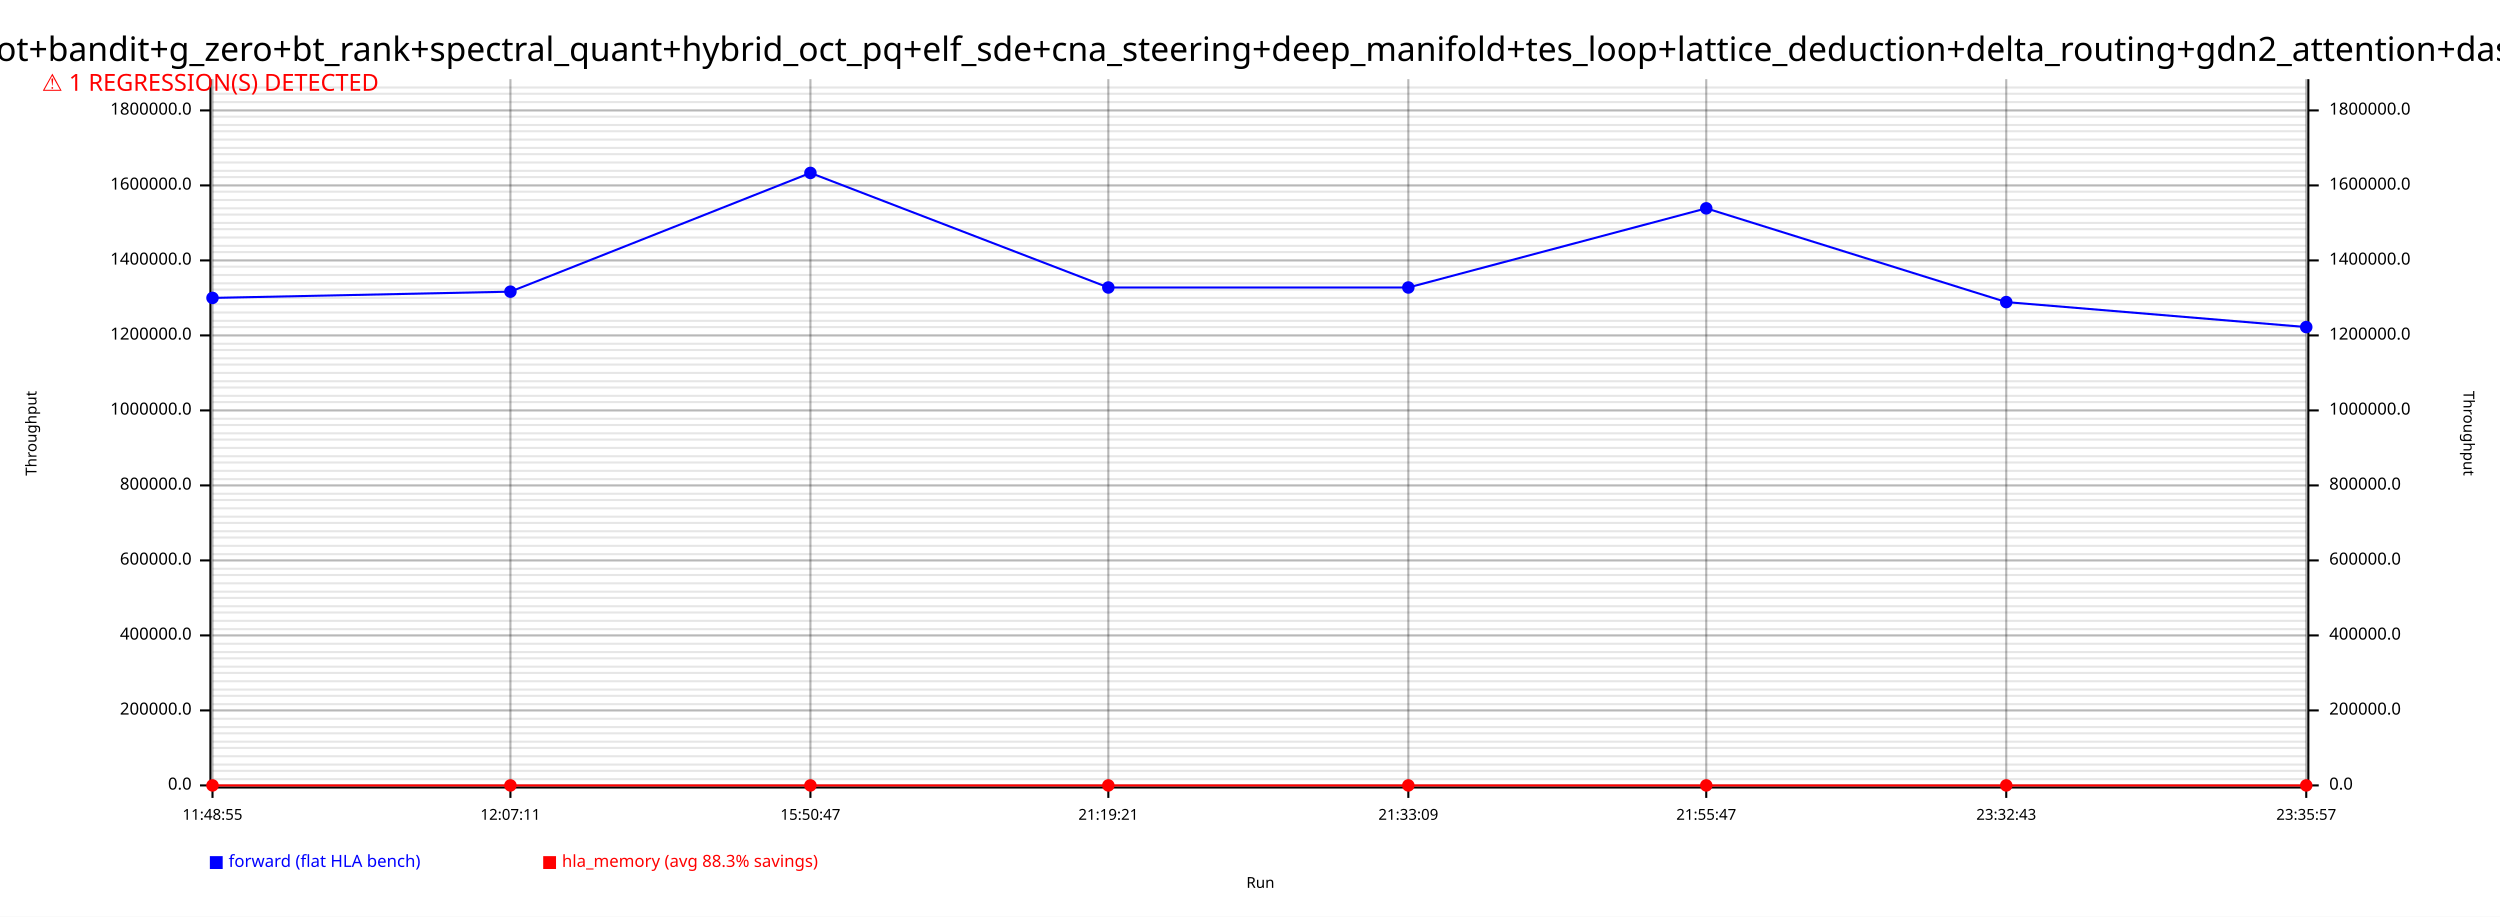
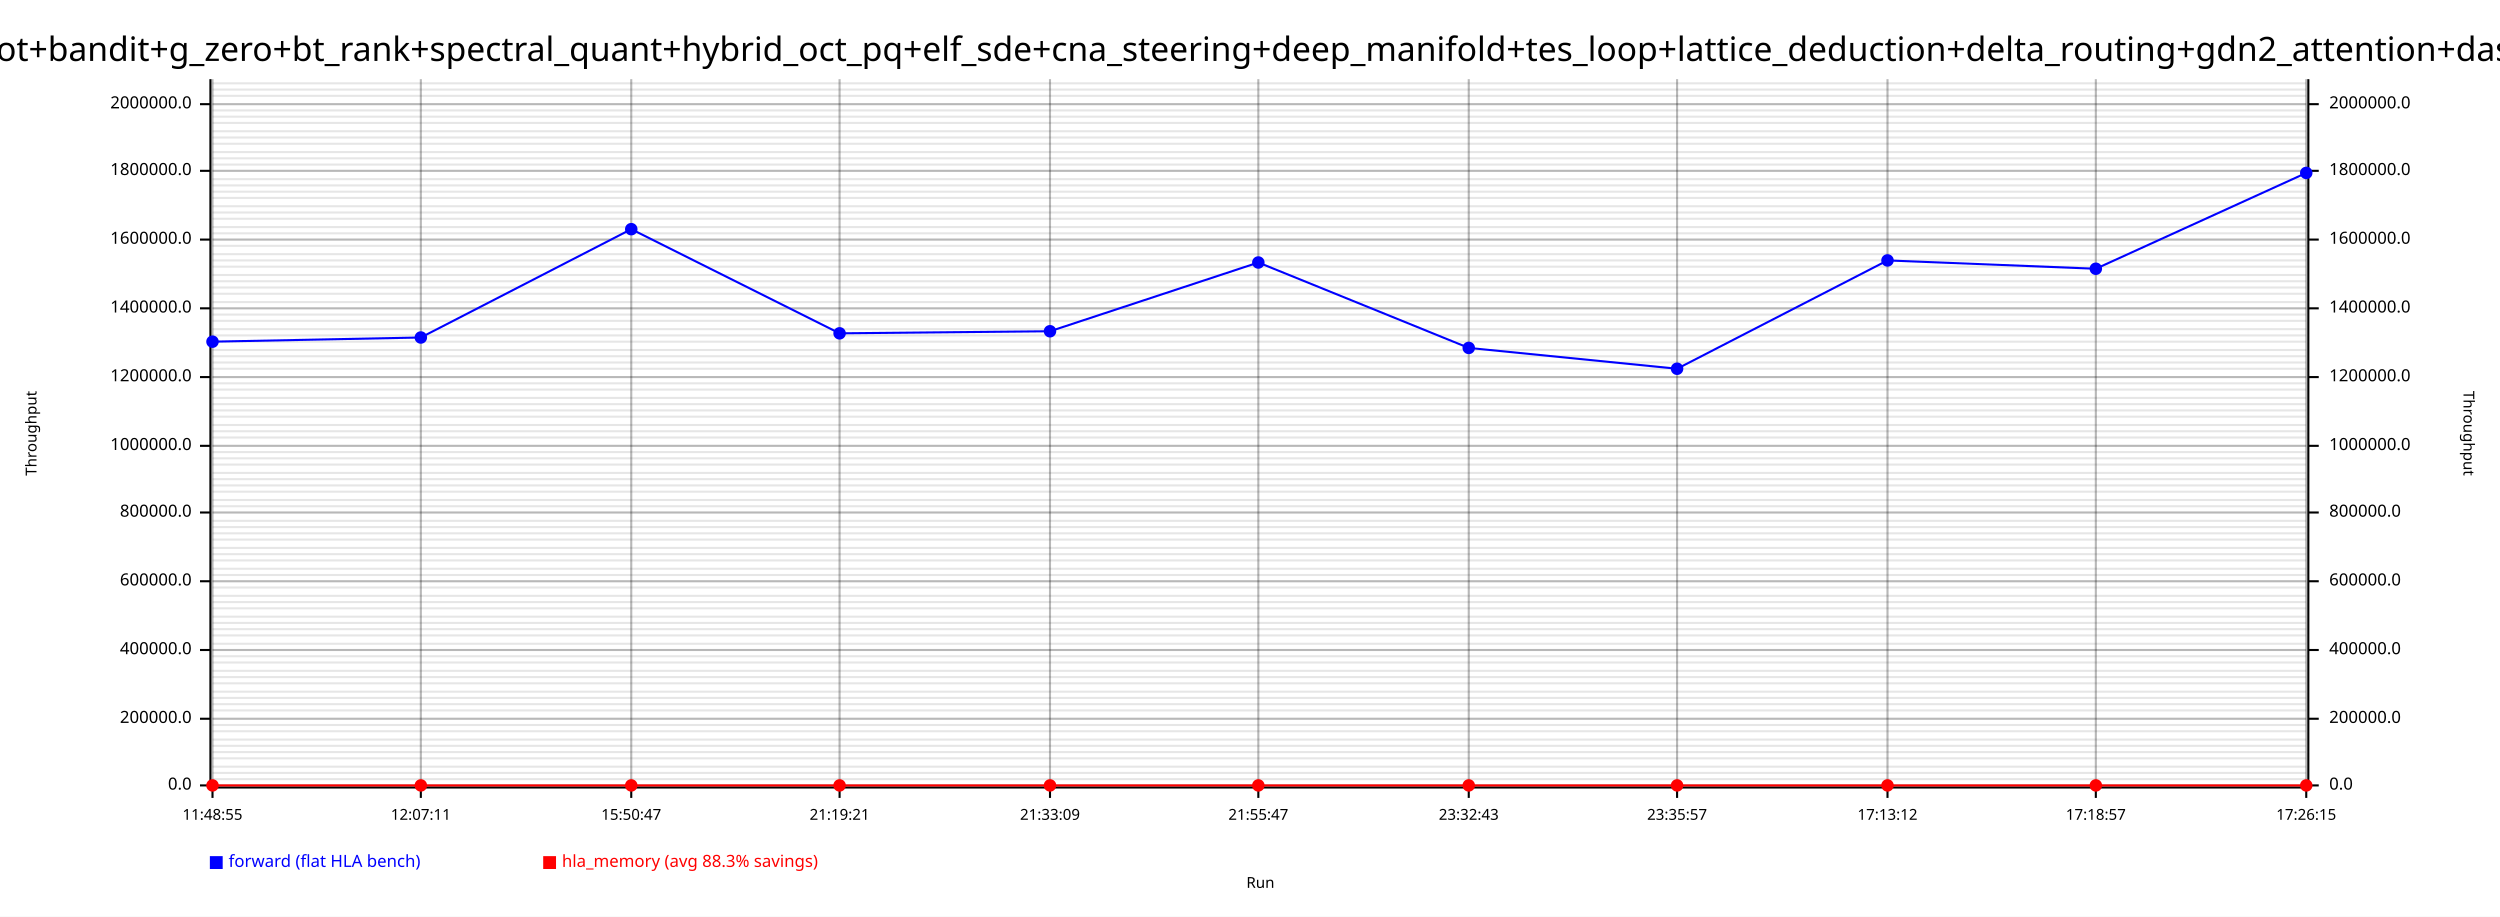
<svg xmlns="http://www.w3.org/2000/svg" width="1200" height="440" viewBox="0 0 1200 440">
  <rect x="0" y="0" width="1200" height="440" opacity="1" fill="#FFFFFF" stroke="none" />
  <text x="600" y="17" dy="0.76em" text-anchor="middle" font-family="sans-serif" font-size="16.129" opacity="1" fill="#000000">
Attn — Time Series [sparse_mlp+domain_latent+ppot+bandit+g_zero+bt_rank+spectral_quant+hybrid_oct_pq+elf_sde+cna_steering+deep_manifold+tes_loop+lattice_deduction+delta_routing+gdn2_attention+dash_attn+dreamer+lt2_looped+plasma_path+tf_loop]
</text>
  <line opacity="0.1" stroke="#000000" stroke-width="1" x1="102" y1="377" x2="102" y2="38" />
-   <line opacity="0.1" stroke="#000000" stroke-width="1" x1="245" y1="377" x2="245" y2="38" />
-   <line opacity="0.1" stroke="#000000" stroke-width="1" x1="389" y1="377" x2="389" y2="38" />
-   <line opacity="0.1" stroke="#000000" stroke-width="1" x1="532" y1="377" x2="532" y2="38" />
-   <line opacity="0.1" stroke="#000000" stroke-width="1" x1="676" y1="377" x2="676" y2="38" />
-   <line opacity="0.1" stroke="#000000" stroke-width="1" x1="819" y1="377" x2="819" y2="38" />
-   <line opacity="0.1" stroke="#000000" stroke-width="1" x1="963" y1="377" x2="963" y2="38" />
+   <line opacity="0.1" stroke="#000000" stroke-width="1" x1="202" y1="377" x2="202" y2="38" />
+   <line opacity="0.1" stroke="#000000" stroke-width="1" x1="303" y1="377" x2="303" y2="38" />
+   <line opacity="0.1" stroke="#000000" stroke-width="1" x1="403" y1="377" x2="403" y2="38" />
+   <line opacity="0.1" stroke="#000000" stroke-width="1" x1="504" y1="377" x2="504" y2="38" />
+   <line opacity="0.1" stroke="#000000" stroke-width="1" x1="604" y1="377" x2="604" y2="38" />
+   <line opacity="0.1" stroke="#000000" stroke-width="1" x1="705" y1="377" x2="705" y2="38" />
+   <line opacity="0.1" stroke="#000000" stroke-width="1" x1="805" y1="377" x2="805" y2="38" />
+   <line opacity="0.1" stroke="#000000" stroke-width="1" x1="906" y1="377" x2="906" y2="38" />
+   <line opacity="0.1" stroke="#000000" stroke-width="1" x1="1006" y1="377" x2="1006" y2="38" />
  <line opacity="0.1" stroke="#000000" stroke-width="1" x1="1107" y1="377" x2="1107" y2="38" />
  <line opacity="0.1" stroke="#000000" stroke-width="1" x1="102" y1="377" x2="1107" y2="377" />
  <line opacity="0.1" stroke="#000000" stroke-width="1" x1="102" y1="374" x2="1107" y2="374" />
-   <line opacity="0.1" stroke="#000000" stroke-width="1" x1="102" y1="370" x2="1107" y2="370" />
-   <line opacity="0.1" stroke="#000000" stroke-width="1" x1="102" y1="367" x2="1107" y2="367" />
-   <line opacity="0.1" stroke="#000000" stroke-width="1" x1="102" y1="363" x2="1107" y2="363" />
-   <line opacity="0.1" stroke="#000000" stroke-width="1" x1="102" y1="359" x2="1107" y2="359" />
-   <line opacity="0.1" stroke="#000000" stroke-width="1" x1="102" y1="356" x2="1107" y2="356" />
-   <line opacity="0.1" stroke="#000000" stroke-width="1" x1="102" y1="352" x2="1107" y2="352" />
-   <line opacity="0.1" stroke="#000000" stroke-width="1" x1="102" y1="349" x2="1107" y2="349" />
+   <line opacity="0.1" stroke="#000000" stroke-width="1" x1="102" y1="371" x2="1107" y2="371" />
+   <line opacity="0.1" stroke="#000000" stroke-width="1" x1="102" y1="368" x2="1107" y2="368" />
+   <line opacity="0.1" stroke="#000000" stroke-width="1" x1="102" y1="364" x2="1107" y2="364" />
+   <line opacity="0.1" stroke="#000000" stroke-width="1" x1="102" y1="361" x2="1107" y2="361" />
+   <line opacity="0.1" stroke="#000000" stroke-width="1" x1="102" y1="358" x2="1107" y2="358" />
+   <line opacity="0.1" stroke="#000000" stroke-width="1" x1="102" y1="355" x2="1107" y2="355" />
+   <line opacity="0.1" stroke="#000000" stroke-width="1" x1="102" y1="351" x2="1107" y2="351" />
+   <line opacity="0.1" stroke="#000000" stroke-width="1" x1="102" y1="348" x2="1107" y2="348" />
  <line opacity="0.1" stroke="#000000" stroke-width="1" x1="102" y1="345" x2="1107" y2="345" />
  <line opacity="0.1" stroke="#000000" stroke-width="1" x1="102" y1="341" x2="1107" y2="341" />
  <line opacity="0.1" stroke="#000000" stroke-width="1" x1="102" y1="338" x2="1107" y2="338" />
-   <line opacity="0.1" stroke="#000000" stroke-width="1" x1="102" y1="334" x2="1107" y2="334" />
-   <line opacity="0.1" stroke="#000000" stroke-width="1" x1="102" y1="331" x2="1107" y2="331" />
-   <line opacity="0.1" stroke="#000000" stroke-width="1" x1="102" y1="327" x2="1107" y2="327" />
-   <line opacity="0.1" stroke="#000000" stroke-width="1" x1="102" y1="323" x2="1107" y2="323" />
-   <line opacity="0.1" stroke="#000000" stroke-width="1" x1="102" y1="320" x2="1107" y2="320" />
-   <line opacity="0.1" stroke="#000000" stroke-width="1" x1="102" y1="316" x2="1107" y2="316" />
-   <line opacity="0.1" stroke="#000000" stroke-width="1" x1="102" y1="313" x2="1107" y2="313" />
+   <line opacity="0.1" stroke="#000000" stroke-width="1" x1="102" y1="335" x2="1107" y2="335" />
+   <line opacity="0.1" stroke="#000000" stroke-width="1" x1="102" y1="332" x2="1107" y2="332" />
+   <line opacity="0.1" stroke="#000000" stroke-width="1" x1="102" y1="328" x2="1107" y2="328" />
+   <line opacity="0.1" stroke="#000000" stroke-width="1" x1="102" y1="325" x2="1107" y2="325" />
+   <line opacity="0.1" stroke="#000000" stroke-width="1" x1="102" y1="322" x2="1107" y2="322" />
+   <line opacity="0.1" stroke="#000000" stroke-width="1" x1="102" y1="318" x2="1107" y2="318" />
+   <line opacity="0.1" stroke="#000000" stroke-width="1" x1="102" y1="315" x2="1107" y2="315" />
+   <line opacity="0.1" stroke="#000000" stroke-width="1" x1="102" y1="312" x2="1107" y2="312" />
  <line opacity="0.1" stroke="#000000" stroke-width="1" x1="102" y1="309" x2="1107" y2="309" />
  <line opacity="0.1" stroke="#000000" stroke-width="1" x1="102" y1="305" x2="1107" y2="305" />
  <line opacity="0.1" stroke="#000000" stroke-width="1" x1="102" y1="302" x2="1107" y2="302" />
-   <line opacity="0.1" stroke="#000000" stroke-width="1" x1="102" y1="298" x2="1107" y2="298" />
-   <line opacity="0.1" stroke="#000000" stroke-width="1" x1="102" y1="294" x2="1107" y2="294" />
-   <line opacity="0.1" stroke="#000000" stroke-width="1" x1="102" y1="291" x2="1107" y2="291" />
-   <line opacity="0.1" stroke="#000000" stroke-width="1" x1="102" y1="287" x2="1107" y2="287" />
-   <line opacity="0.1" stroke="#000000" stroke-width="1" x1="102" y1="284" x2="1107" y2="284" />
-   <line opacity="0.1" stroke="#000000" stroke-width="1" x1="102" y1="280" x2="1107" y2="280" />
+   <line opacity="0.1" stroke="#000000" stroke-width="1" x1="102" y1="299" x2="1107" y2="299" />
+   <line opacity="0.1" stroke="#000000" stroke-width="1" x1="102" y1="296" x2="1107" y2="296" />
+   <line opacity="0.1" stroke="#000000" stroke-width="1" x1="102" y1="292" x2="1107" y2="292" />
+   <line opacity="0.1" stroke="#000000" stroke-width="1" x1="102" y1="289" x2="1107" y2="289" />
+   <line opacity="0.1" stroke="#000000" stroke-width="1" x1="102" y1="286" x2="1107" y2="286" />
+   <line opacity="0.1" stroke="#000000" stroke-width="1" x1="102" y1="282" x2="1107" y2="282" />
+   <line opacity="0.1" stroke="#000000" stroke-width="1" x1="102" y1="279" x2="1107" y2="279" />
  <line opacity="0.1" stroke="#000000" stroke-width="1" x1="102" y1="276" x2="1107" y2="276" />
  <line opacity="0.1" stroke="#000000" stroke-width="1" x1="102" y1="273" x2="1107" y2="273" />
  <line opacity="0.1" stroke="#000000" stroke-width="1" x1="102" y1="269" x2="1107" y2="269" />
  <line opacity="0.1" stroke="#000000" stroke-width="1" x1="102" y1="266" x2="1107" y2="266" />
-   <line opacity="0.1" stroke="#000000" stroke-width="1" x1="102" y1="262" x2="1107" y2="262" />
-   <line opacity="0.1" stroke="#000000" stroke-width="1" x1="102" y1="258" x2="1107" y2="258" />
-   <line opacity="0.1" stroke="#000000" stroke-width="1" x1="102" y1="255" x2="1107" y2="255" />
-   <line opacity="0.1" stroke="#000000" stroke-width="1" x1="102" y1="251" x2="1107" y2="251" />
-   <line opacity="0.1" stroke="#000000" stroke-width="1" x1="102" y1="248" x2="1107" y2="248" />
-   <line opacity="0.1" stroke="#000000" stroke-width="1" x1="102" y1="244" x2="1107" y2="244" />
+   <line opacity="0.1" stroke="#000000" stroke-width="1" x1="102" y1="263" x2="1107" y2="263" />
+   <line opacity="0.1" stroke="#000000" stroke-width="1" x1="102" y1="259" x2="1107" y2="259" />
+   <line opacity="0.1" stroke="#000000" stroke-width="1" x1="102" y1="256" x2="1107" y2="256" />
+   <line opacity="0.1" stroke="#000000" stroke-width="1" x1="102" y1="253" x2="1107" y2="253" />
+   <line opacity="0.1" stroke="#000000" stroke-width="1" x1="102" y1="250" x2="1107" y2="250" />
+   <line opacity="0.1" stroke="#000000" stroke-width="1" x1="102" y1="246" x2="1107" y2="246" />
+   <line opacity="0.1" stroke="#000000" stroke-width="1" x1="102" y1="243" x2="1107" y2="243" />
  <line opacity="0.1" stroke="#000000" stroke-width="1" x1="102" y1="240" x2="1107" y2="240" />
-   <line opacity="0.1" stroke="#000000" stroke-width="1" x1="102" y1="237" x2="1107" y2="237" />
+   <line opacity="0.1" stroke="#000000" stroke-width="1" x1="102" y1="236" x2="1107" y2="236" />
  <line opacity="0.1" stroke="#000000" stroke-width="1" x1="102" y1="233" x2="1107" y2="233" />
  <line opacity="0.1" stroke="#000000" stroke-width="1" x1="102" y1="230" x2="1107" y2="230" />
-   <line opacity="0.1" stroke="#000000" stroke-width="1" x1="102" y1="226" x2="1107" y2="226" />
-   <line opacity="0.1" stroke="#000000" stroke-width="1" x1="102" y1="222" x2="1107" y2="222" />
-   <line opacity="0.1" stroke="#000000" stroke-width="1" x1="102" y1="219" x2="1107" y2="219" />
-   <line opacity="0.1" stroke="#000000" stroke-width="1" x1="102" y1="215" x2="1107" y2="215" />
-   <line opacity="0.1" stroke="#000000" stroke-width="1" x1="102" y1="211" x2="1107" y2="211" />
-   <line opacity="0.1" stroke="#000000" stroke-width="1" x1="102" y1="208" x2="1107" y2="208" />
+   <line opacity="0.1" stroke="#000000" stroke-width="1" x1="102" y1="227" x2="1107" y2="227" />
+   <line opacity="0.1" stroke="#000000" stroke-width="1" x1="102" y1="223" x2="1107" y2="223" />
+   <line opacity="0.1" stroke="#000000" stroke-width="1" x1="102" y1="220" x2="1107" y2="220" />
+   <line opacity="0.1" stroke="#000000" stroke-width="1" x1="102" y1="217" x2="1107" y2="217" />
+   <line opacity="0.1" stroke="#000000" stroke-width="1" x1="102" y1="214" x2="1107" y2="214" />
+   <line opacity="0.1" stroke="#000000" stroke-width="1" x1="102" y1="210" x2="1107" y2="210" />
+   <line opacity="0.1" stroke="#000000" stroke-width="1" x1="102" y1="207" x2="1107" y2="207" />
  <line opacity="0.1" stroke="#000000" stroke-width="1" x1="102" y1="204" x2="1107" y2="204" />
-   <line opacity="0.1" stroke="#000000" stroke-width="1" x1="102" y1="201" x2="1107" y2="201" />
+   <line opacity="0.1" stroke="#000000" stroke-width="1" x1="102" y1="200" x2="1107" y2="200" />
  <line opacity="0.1" stroke="#000000" stroke-width="1" x1="102" y1="197" x2="1107" y2="197" />
-   <line opacity="0.1" stroke="#000000" stroke-width="1" x1="102" y1="193" x2="1107" y2="193" />
-   <line opacity="0.1" stroke="#000000" stroke-width="1" x1="102" y1="190" x2="1107" y2="190" />
-   <line opacity="0.1" stroke="#000000" stroke-width="1" x1="102" y1="186" x2="1107" y2="186" />
-   <line opacity="0.1" stroke="#000000" stroke-width="1" x1="102" y1="183" x2="1107" y2="183" />
-   <line opacity="0.1" stroke="#000000" stroke-width="1" x1="102" y1="179" x2="1107" y2="179" />
-   <line opacity="0.1" stroke="#000000" stroke-width="1" x1="102" y1="175" x2="1107" y2="175" />
-   <line opacity="0.1" stroke="#000000" stroke-width="1" x1="102" y1="172" x2="1107" y2="172" />
+   <line opacity="0.1" stroke="#000000" stroke-width="1" x1="102" y1="194" x2="1107" y2="194" />
+   <line opacity="0.1" stroke="#000000" stroke-width="1" x1="102" y1="191" x2="1107" y2="191" />
+   <line opacity="0.1" stroke="#000000" stroke-width="1" x1="102" y1="187" x2="1107" y2="187" />
+   <line opacity="0.1" stroke="#000000" stroke-width="1" x1="102" y1="184" x2="1107" y2="184" />
+   <line opacity="0.1" stroke="#000000" stroke-width="1" x1="102" y1="181" x2="1107" y2="181" />
+   <line opacity="0.1" stroke="#000000" stroke-width="1" x1="102" y1="177" x2="1107" y2="177" />
+   <line opacity="0.1" stroke="#000000" stroke-width="1" x1="102" y1="174" x2="1107" y2="174" />
+   <line opacity="0.1" stroke="#000000" stroke-width="1" x1="102" y1="171" x2="1107" y2="171" />
  <line opacity="0.1" stroke="#000000" stroke-width="1" x1="102" y1="168" x2="1107" y2="168" />
-   <line opacity="0.1" stroke="#000000" stroke-width="1" x1="102" y1="165" x2="1107" y2="165" />
+   <line opacity="0.1" stroke="#000000" stroke-width="1" x1="102" y1="164" x2="1107" y2="164" />
  <line opacity="0.1" stroke="#000000" stroke-width="1" x1="102" y1="161" x2="1107" y2="161" />
-   <line opacity="0.1" stroke="#000000" stroke-width="1" x1="102" y1="157" x2="1107" y2="157" />
+   <line opacity="0.1" stroke="#000000" stroke-width="1" x1="102" y1="158" x2="1107" y2="158" />
  <line opacity="0.1" stroke="#000000" stroke-width="1" x1="102" y1="154" x2="1107" y2="154" />
-   <line opacity="0.1" stroke="#000000" stroke-width="1" x1="102" y1="150" x2="1107" y2="150" />
-   <line opacity="0.1" stroke="#000000" stroke-width="1" x1="102" y1="146" x2="1107" y2="146" />
-   <line opacity="0.1" stroke="#000000" stroke-width="1" x1="102" y1="143" x2="1107" y2="143" />
-   <line opacity="0.1" stroke="#000000" stroke-width="1" x1="102" y1="139" x2="1107" y2="139" />
-   <line opacity="0.1" stroke="#000000" stroke-width="1" x1="102" y1="136" x2="1107" y2="136" />
+   <line opacity="0.1" stroke="#000000" stroke-width="1" x1="102" y1="151" x2="1107" y2="151" />
+   <line opacity="0.1" stroke="#000000" stroke-width="1" x1="102" y1="148" x2="1107" y2="148" />
+   <line opacity="0.1" stroke="#000000" stroke-width="1" x1="102" y1="145" x2="1107" y2="145" />
+   <line opacity="0.1" stroke="#000000" stroke-width="1" x1="102" y1="141" x2="1107" y2="141" />
+   <line opacity="0.1" stroke="#000000" stroke-width="1" x1="102" y1="138" x2="1107" y2="138" />
+   <line opacity="0.1" stroke="#000000" stroke-width="1" x1="102" y1="135" x2="1107" y2="135" />
  <line opacity="0.1" stroke="#000000" stroke-width="1" x1="102" y1="132" x2="1107" y2="132" />
  <line opacity="0.1" stroke="#000000" stroke-width="1" x1="102" y1="128" x2="1107" y2="128" />
  <line opacity="0.1" stroke="#000000" stroke-width="1" x1="102" y1="125" x2="1107" y2="125" />
-   <line opacity="0.1" stroke="#000000" stroke-width="1" x1="102" y1="121" x2="1107" y2="121" />
+   <line opacity="0.1" stroke="#000000" stroke-width="1" x1="102" y1="122" x2="1107" y2="122" />
  <line opacity="0.1" stroke="#000000" stroke-width="1" x1="102" y1="118" x2="1107" y2="118" />
-   <line opacity="0.1" stroke="#000000" stroke-width="1" x1="102" y1="114" x2="1107" y2="114" />
-   <line opacity="0.1" stroke="#000000" stroke-width="1" x1="102" y1="110" x2="1107" y2="110" />
-   <line opacity="0.1" stroke="#000000" stroke-width="1" x1="102" y1="107" x2="1107" y2="107" />
-   <line opacity="0.1" stroke="#000000" stroke-width="1" x1="102" y1="103" x2="1107" y2="103" />
-   <line opacity="0.1" stroke="#000000" stroke-width="1" x1="102" y1="100" x2="1107" y2="100" />
-   <line opacity="0.1" stroke="#000000" stroke-width="1" x1="102" y1="96" x2="1107" y2="96" />
+   <line opacity="0.1" stroke="#000000" stroke-width="1" x1="102" y1="115" x2="1107" y2="115" />
+   <line opacity="0.1" stroke="#000000" stroke-width="1" x1="102" y1="112" x2="1107" y2="112" />
+   <line opacity="0.1" stroke="#000000" stroke-width="1" x1="102" y1="109" x2="1107" y2="109" />
+   <line opacity="0.1" stroke="#000000" stroke-width="1" x1="102" y1="105" x2="1107" y2="105" />
+   <line opacity="0.1" stroke="#000000" stroke-width="1" x1="102" y1="102" x2="1107" y2="102" />
+   <line opacity="0.1" stroke="#000000" stroke-width="1" x1="102" y1="99" x2="1107" y2="99" />
+   <line opacity="0.1" stroke="#000000" stroke-width="1" x1="102" y1="95" x2="1107" y2="95" />
  <line opacity="0.1" stroke="#000000" stroke-width="1" x1="102" y1="92" x2="1107" y2="92" />
  <line opacity="0.1" stroke="#000000" stroke-width="1" x1="102" y1="89" x2="1107" y2="89" />
-   <line opacity="0.1" stroke="#000000" stroke-width="1" x1="102" y1="85" x2="1107" y2="85" />
+   <line opacity="0.1" stroke="#000000" stroke-width="1" x1="102" y1="86" x2="1107" y2="86" />
  <line opacity="0.1" stroke="#000000" stroke-width="1" x1="102" y1="82" x2="1107" y2="82" />
-   <line opacity="0.1" stroke="#000000" stroke-width="1" x1="102" y1="78" x2="1107" y2="78" />
-   <line opacity="0.1" stroke="#000000" stroke-width="1" x1="102" y1="74" x2="1107" y2="74" />
-   <line opacity="0.1" stroke="#000000" stroke-width="1" x1="102" y1="71" x2="1107" y2="71" />
-   <line opacity="0.1" stroke="#000000" stroke-width="1" x1="102" y1="67" x2="1107" y2="67" />
+   <line opacity="0.1" stroke="#000000" stroke-width="1" x1="102" y1="79" x2="1107" y2="79" />
+   <line opacity="0.1" stroke="#000000" stroke-width="1" x1="102" y1="76" x2="1107" y2="76" />
+   <line opacity="0.1" stroke="#000000" stroke-width="1" x1="102" y1="73" x2="1107" y2="73" />
+   <line opacity="0.1" stroke="#000000" stroke-width="1" x1="102" y1="69" x2="1107" y2="69" />
+   <line opacity="0.1" stroke="#000000" stroke-width="1" x1="102" y1="66" x2="1107" y2="66" />
  <line opacity="0.1" stroke="#000000" stroke-width="1" x1="102" y1="63" x2="1107" y2="63" />
-   <line opacity="0.1" stroke="#000000" stroke-width="1" x1="102" y1="60" x2="1107" y2="60" />
+   <line opacity="0.1" stroke="#000000" stroke-width="1" x1="102" y1="59" x2="1107" y2="59" />
  <line opacity="0.1" stroke="#000000" stroke-width="1" x1="102" y1="56" x2="1107" y2="56" />
  <line opacity="0.1" stroke="#000000" stroke-width="1" x1="102" y1="53" x2="1107" y2="53" />
-   <line opacity="0.1" stroke="#000000" stroke-width="1" x1="102" y1="49" x2="1107" y2="49" />
-   <line opacity="0.1" stroke="#000000" stroke-width="1" x1="102" y1="45" x2="1107" y2="45" />
-   <line opacity="0.1" stroke="#000000" stroke-width="1" x1="102" y1="42" x2="1107" y2="42" />
+   <line opacity="0.1" stroke="#000000" stroke-width="1" x1="102" y1="50" x2="1107" y2="50" />
+   <line opacity="0.1" stroke="#000000" stroke-width="1" x1="102" y1="46" x2="1107" y2="46" />
+   <line opacity="0.1" stroke="#000000" stroke-width="1" x1="102" y1="43" x2="1107" y2="43" />
+   <line opacity="0.1" stroke="#000000" stroke-width="1" x1="102" y1="40" x2="1107" y2="40" />
  <text x="12" y="208" dy="0.76em" text-anchor="middle" font-family="sans-serif" font-size="7.258" opacity="1" fill="#000000" transform="rotate(270, 12, 208)">
Throughput
</text>
  <text x="605" y="428" dy="-0.5ex" text-anchor="middle" font-family="sans-serif" font-size="7.258" opacity="1" fill="#000000">
Run
</text>
  <text x="1188" y="208" dy="0.76em" text-anchor="middle" font-family="sans-serif" font-size="7.258" opacity="1" fill="#000000" transform="rotate(90, 1188, 208)">
Throughput
</text>
  <line opacity="0.2" stroke="#000000" stroke-width="1" x1="102" y1="377" x2="102" y2="38" />
-   <line opacity="0.2" stroke="#000000" stroke-width="1" x1="245" y1="377" x2="245" y2="38" />
-   <line opacity="0.2" stroke="#000000" stroke-width="1" x1="389" y1="377" x2="389" y2="38" />
-   <line opacity="0.2" stroke="#000000" stroke-width="1" x1="532" y1="377" x2="532" y2="38" />
-   <line opacity="0.2" stroke="#000000" stroke-width="1" x1="676" y1="377" x2="676" y2="38" />
-   <line opacity="0.2" stroke="#000000" stroke-width="1" x1="819" y1="377" x2="819" y2="38" />
-   <line opacity="0.2" stroke="#000000" stroke-width="1" x1="963" y1="377" x2="963" y2="38" />
+   <line opacity="0.2" stroke="#000000" stroke-width="1" x1="202" y1="377" x2="202" y2="38" />
+   <line opacity="0.2" stroke="#000000" stroke-width="1" x1="303" y1="377" x2="303" y2="38" />
+   <line opacity="0.2" stroke="#000000" stroke-width="1" x1="403" y1="377" x2="403" y2="38" />
+   <line opacity="0.2" stroke="#000000" stroke-width="1" x1="504" y1="377" x2="504" y2="38" />
+   <line opacity="0.2" stroke="#000000" stroke-width="1" x1="604" y1="377" x2="604" y2="38" />
+   <line opacity="0.2" stroke="#000000" stroke-width="1" x1="705" y1="377" x2="705" y2="38" />
+   <line opacity="0.2" stroke="#000000" stroke-width="1" x1="805" y1="377" x2="805" y2="38" />
+   <line opacity="0.2" stroke="#000000" stroke-width="1" x1="906" y1="377" x2="906" y2="38" />
+   <line opacity="0.2" stroke="#000000" stroke-width="1" x1="1006" y1="377" x2="1006" y2="38" />
  <line opacity="0.2" stroke="#000000" stroke-width="1" x1="1107" y1="377" x2="1107" y2="38" />
  <line opacity="0.2" stroke="#000000" stroke-width="1" x1="102" y1="377" x2="1107" y2="377" />
-   <line opacity="0.2" stroke="#000000" stroke-width="1" x1="102" y1="341" x2="1107" y2="341" />
-   <line opacity="0.2" stroke="#000000" stroke-width="1" x1="102" y1="305" x2="1107" y2="305" />
-   <line opacity="0.2" stroke="#000000" stroke-width="1" x1="102" y1="269" x2="1107" y2="269" />
-   <line opacity="0.2" stroke="#000000" stroke-width="1" x1="102" y1="233" x2="1107" y2="233" />
-   <line opacity="0.2" stroke="#000000" stroke-width="1" x1="102" y1="197" x2="1107" y2="197" />
-   <line opacity="0.2" stroke="#000000" stroke-width="1" x1="102" y1="161" x2="1107" y2="161" />
-   <line opacity="0.2" stroke="#000000" stroke-width="1" x1="102" y1="125" x2="1107" y2="125" />
-   <line opacity="0.2" stroke="#000000" stroke-width="1" x1="102" y1="89" x2="1107" y2="89" />
-   <line opacity="0.2" stroke="#000000" stroke-width="1" x1="102" y1="53" x2="1107" y2="53" />
+   <line opacity="0.2" stroke="#000000" stroke-width="1" x1="102" y1="345" x2="1107" y2="345" />
+   <line opacity="0.2" stroke="#000000" stroke-width="1" x1="102" y1="312" x2="1107" y2="312" />
+   <line opacity="0.2" stroke="#000000" stroke-width="1" x1="102" y1="279" x2="1107" y2="279" />
+   <line opacity="0.2" stroke="#000000" stroke-width="1" x1="102" y1="246" x2="1107" y2="246" />
+   <line opacity="0.2" stroke="#000000" stroke-width="1" x1="102" y1="214" x2="1107" y2="214" />
+   <line opacity="0.2" stroke="#000000" stroke-width="1" x1="102" y1="181" x2="1107" y2="181" />
+   <line opacity="0.2" stroke="#000000" stroke-width="1" x1="102" y1="148" x2="1107" y2="148" />
+   <line opacity="0.2" stroke="#000000" stroke-width="1" x1="102" y1="115" x2="1107" y2="115" />
+   <line opacity="0.2" stroke="#000000" stroke-width="1" x1="102" y1="82" x2="1107" y2="82" />
+   <line opacity="0.2" stroke="#000000" stroke-width="1" x1="102" y1="50" x2="1107" y2="50" />
  <polyline fill="none" opacity="1" stroke="#000000" stroke-width="1" points="101,38 101,377 " />
  <text x="92" y="377" dy="0.5ex" text-anchor="end" font-family="sans-serif" font-size="8.065" opacity="1" fill="#000000">
0.0
</text>
  <polyline fill="none" opacity="1" stroke="#000000" stroke-width="1" points="96,377 101,377 " />
-   <text x="92" y="341" dy="0.5ex" text-anchor="end" font-family="sans-serif" font-size="8.065" opacity="1" fill="#000000">
+   <text x="92" y="345" dy="0.5ex" text-anchor="end" font-family="sans-serif" font-size="8.065" opacity="1" fill="#000000">
200000.0
</text>
-   <polyline fill="none" opacity="1" stroke="#000000" stroke-width="1" points="96,341 101,341 " />
-   <text x="92" y="305" dy="0.5ex" text-anchor="end" font-family="sans-serif" font-size="8.065" opacity="1" fill="#000000">
+   <polyline fill="none" opacity="1" stroke="#000000" stroke-width="1" points="96,345 101,345 " />
+   <text x="92" y="312" dy="0.5ex" text-anchor="end" font-family="sans-serif" font-size="8.065" opacity="1" fill="#000000">
400000.0
</text>
-   <polyline fill="none" opacity="1" stroke="#000000" stroke-width="1" points="96,305 101,305 " />
-   <text x="92" y="269" dy="0.5ex" text-anchor="end" font-family="sans-serif" font-size="8.065" opacity="1" fill="#000000">
+   <polyline fill="none" opacity="1" stroke="#000000" stroke-width="1" points="96,312 101,312 " />
+   <text x="92" y="279" dy="0.5ex" text-anchor="end" font-family="sans-serif" font-size="8.065" opacity="1" fill="#000000">
600000.0
</text>
-   <polyline fill="none" opacity="1" stroke="#000000" stroke-width="1" points="96,269 101,269 " />
-   <text x="92" y="233" dy="0.5ex" text-anchor="end" font-family="sans-serif" font-size="8.065" opacity="1" fill="#000000">
+   <polyline fill="none" opacity="1" stroke="#000000" stroke-width="1" points="96,279 101,279 " />
+   <text x="92" y="246" dy="0.5ex" text-anchor="end" font-family="sans-serif" font-size="8.065" opacity="1" fill="#000000">
800000.0
</text>
-   <polyline fill="none" opacity="1" stroke="#000000" stroke-width="1" points="96,233 101,233 " />
-   <text x="92" y="197" dy="0.5ex" text-anchor="end" font-family="sans-serif" font-size="8.065" opacity="1" fill="#000000">
+   <polyline fill="none" opacity="1" stroke="#000000" stroke-width="1" points="96,246 101,246 " />
+   <text x="92" y="214" dy="0.5ex" text-anchor="end" font-family="sans-serif" font-size="8.065" opacity="1" fill="#000000">
1000000.0
</text>
-   <polyline fill="none" opacity="1" stroke="#000000" stroke-width="1" points="96,197 101,197 " />
-   <text x="92" y="161" dy="0.5ex" text-anchor="end" font-family="sans-serif" font-size="8.065" opacity="1" fill="#000000">
+   <polyline fill="none" opacity="1" stroke="#000000" stroke-width="1" points="96,214 101,214 " />
+   <text x="92" y="181" dy="0.5ex" text-anchor="end" font-family="sans-serif" font-size="8.065" opacity="1" fill="#000000">
1200000.0
</text>
-   <polyline fill="none" opacity="1" stroke="#000000" stroke-width="1" points="96,161 101,161 " />
-   <text x="92" y="125" dy="0.5ex" text-anchor="end" font-family="sans-serif" font-size="8.065" opacity="1" fill="#000000">
+   <polyline fill="none" opacity="1" stroke="#000000" stroke-width="1" points="96,181 101,181 " />
+   <text x="92" y="148" dy="0.5ex" text-anchor="end" font-family="sans-serif" font-size="8.065" opacity="1" fill="#000000">
1400000.0
</text>
-   <polyline fill="none" opacity="1" stroke="#000000" stroke-width="1" points="96,125 101,125 " />
-   <text x="92" y="89" dy="0.5ex" text-anchor="end" font-family="sans-serif" font-size="8.065" opacity="1" fill="#000000">
+   <polyline fill="none" opacity="1" stroke="#000000" stroke-width="1" points="96,148 101,148 " />
+   <text x="92" y="115" dy="0.5ex" text-anchor="end" font-family="sans-serif" font-size="8.065" opacity="1" fill="#000000">
1600000.0
</text>
-   <polyline fill="none" opacity="1" stroke="#000000" stroke-width="1" points="96,89 101,89 " />
-   <text x="92" y="53" dy="0.5ex" text-anchor="end" font-family="sans-serif" font-size="8.065" opacity="1" fill="#000000">
+   <polyline fill="none" opacity="1" stroke="#000000" stroke-width="1" points="96,115 101,115 " />
+   <text x="92" y="82" dy="0.5ex" text-anchor="end" font-family="sans-serif" font-size="8.065" opacity="1" fill="#000000">
1800000.0
</text>
-   <polyline fill="none" opacity="1" stroke="#000000" stroke-width="1" points="96,53 101,53 " />
+   <polyline fill="none" opacity="1" stroke="#000000" stroke-width="1" points="96,82 101,82 " />
+   <text x="92" y="50" dy="0.5ex" text-anchor="end" font-family="sans-serif" font-size="8.065" opacity="1" fill="#000000">
+ 2000000.0
+ </text>
+   <polyline fill="none" opacity="1" stroke="#000000" stroke-width="1" points="96,50 101,50 " />
  <polyline fill="none" opacity="1" stroke="#000000" stroke-width="1" points="102,378 1107,378 " />
  <text x="102" y="388" dy="0.76em" text-anchor="middle" font-family="sans-serif" font-size="7.258" opacity="1" fill="#000000">
11:48:55
</text>
  <polyline fill="none" opacity="1" stroke="#000000" stroke-width="1" points="102,378 102,383 " />
-   <text x="245" y="388" dy="0.76em" text-anchor="middle" font-family="sans-serif" font-size="7.258" opacity="1" fill="#000000">
+   <text x="202" y="388" dy="0.76em" text-anchor="middle" font-family="sans-serif" font-size="7.258" opacity="1" fill="#000000">
12:07:11
</text>
-   <polyline fill="none" opacity="1" stroke="#000000" stroke-width="1" points="245,378 245,383 " />
-   <text x="389" y="388" dy="0.76em" text-anchor="middle" font-family="sans-serif" font-size="7.258" opacity="1" fill="#000000">
+   <polyline fill="none" opacity="1" stroke="#000000" stroke-width="1" points="202,378 202,383 " />
+   <text x="303" y="388" dy="0.76em" text-anchor="middle" font-family="sans-serif" font-size="7.258" opacity="1" fill="#000000">
15:50:47
</text>
-   <polyline fill="none" opacity="1" stroke="#000000" stroke-width="1" points="389,378 389,383 " />
-   <text x="532" y="388" dy="0.76em" text-anchor="middle" font-family="sans-serif" font-size="7.258" opacity="1" fill="#000000">
+   <polyline fill="none" opacity="1" stroke="#000000" stroke-width="1" points="303,378 303,383 " />
+   <text x="403" y="388" dy="0.76em" text-anchor="middle" font-family="sans-serif" font-size="7.258" opacity="1" fill="#000000">
21:19:21
</text>
-   <polyline fill="none" opacity="1" stroke="#000000" stroke-width="1" points="532,378 532,383 " />
-   <text x="676" y="388" dy="0.76em" text-anchor="middle" font-family="sans-serif" font-size="7.258" opacity="1" fill="#000000">
+   <polyline fill="none" opacity="1" stroke="#000000" stroke-width="1" points="403,378 403,383 " />
+   <text x="504" y="388" dy="0.76em" text-anchor="middle" font-family="sans-serif" font-size="7.258" opacity="1" fill="#000000">
21:33:09
</text>
-   <polyline fill="none" opacity="1" stroke="#000000" stroke-width="1" points="676,378 676,383 " />
-   <text x="819" y="388" dy="0.76em" text-anchor="middle" font-family="sans-serif" font-size="7.258" opacity="1" fill="#000000">
+   <polyline fill="none" opacity="1" stroke="#000000" stroke-width="1" points="504,378 504,383 " />
+   <text x="604" y="388" dy="0.76em" text-anchor="middle" font-family="sans-serif" font-size="7.258" opacity="1" fill="#000000">
21:55:47
</text>
-   <polyline fill="none" opacity="1" stroke="#000000" stroke-width="1" points="819,378 819,383 " />
-   <text x="963" y="388" dy="0.76em" text-anchor="middle" font-family="sans-serif" font-size="7.258" opacity="1" fill="#000000">
+   <polyline fill="none" opacity="1" stroke="#000000" stroke-width="1" points="604,378 604,383 " />
+   <text x="705" y="388" dy="0.76em" text-anchor="middle" font-family="sans-serif" font-size="7.258" opacity="1" fill="#000000">
23:32:43
</text>
-   <polyline fill="none" opacity="1" stroke="#000000" stroke-width="1" points="963,378 963,383 " />
+   <polyline fill="none" opacity="1" stroke="#000000" stroke-width="1" points="705,378 705,383 " />
+   <text x="805" y="388" dy="0.76em" text-anchor="middle" font-family="sans-serif" font-size="7.258" opacity="1" fill="#000000">
+ 23:35:57
+ </text>
+   <polyline fill="none" opacity="1" stroke="#000000" stroke-width="1" points="805,378 805,383 " />
+   <text x="906" y="388" dy="0.76em" text-anchor="middle" font-family="sans-serif" font-size="7.258" opacity="1" fill="#000000">
+ 17:13:12
+ </text>
+   <polyline fill="none" opacity="1" stroke="#000000" stroke-width="1" points="906,378 906,383 " />
+   <text x="1006" y="388" dy="0.76em" text-anchor="middle" font-family="sans-serif" font-size="7.258" opacity="1" fill="#000000">
+ 17:18:57
+ </text>
+   <polyline fill="none" opacity="1" stroke="#000000" stroke-width="1" points="1006,378 1006,383 " />
  <text x="1107" y="388" dy="0.76em" text-anchor="middle" font-family="sans-serif" font-size="7.258" opacity="1" fill="#000000">
- 23:35:57
+ 17:26:15
</text>
  <polyline fill="none" opacity="1" stroke="#000000" stroke-width="1" points="1107,378 1107,383 " />
  <polyline fill="none" opacity="1" stroke="#000000" stroke-width="1" points="1108,38 1108,377 " />
  <text x="1118" y="377" dy="0.5ex" text-anchor="start" font-family="sans-serif" font-size="8.065" opacity="1" fill="#000000">
0.0
</text>
  <polyline fill="none" opacity="1" stroke="#000000" stroke-width="1" points="1108,377 1113,377 " />
-   <text x="1118" y="341" dy="0.5ex" text-anchor="start" font-family="sans-serif" font-size="8.065" opacity="1" fill="#000000">
+   <text x="1118" y="345" dy="0.5ex" text-anchor="start" font-family="sans-serif" font-size="8.065" opacity="1" fill="#000000">
200000.0
</text>
-   <polyline fill="none" opacity="1" stroke="#000000" stroke-width="1" points="1108,341 1113,341 " />
-   <text x="1118" y="305" dy="0.5ex" text-anchor="start" font-family="sans-serif" font-size="8.065" opacity="1" fill="#000000">
+   <polyline fill="none" opacity="1" stroke="#000000" stroke-width="1" points="1108,345 1113,345 " />
+   <text x="1118" y="312" dy="0.5ex" text-anchor="start" font-family="sans-serif" font-size="8.065" opacity="1" fill="#000000">
400000.0
</text>
-   <polyline fill="none" opacity="1" stroke="#000000" stroke-width="1" points="1108,305 1113,305 " />
-   <text x="1118" y="269" dy="0.5ex" text-anchor="start" font-family="sans-serif" font-size="8.065" opacity="1" fill="#000000">
+   <polyline fill="none" opacity="1" stroke="#000000" stroke-width="1" points="1108,312 1113,312 " />
+   <text x="1118" y="279" dy="0.5ex" text-anchor="start" font-family="sans-serif" font-size="8.065" opacity="1" fill="#000000">
600000.0
</text>
-   <polyline fill="none" opacity="1" stroke="#000000" stroke-width="1" points="1108,269 1113,269 " />
-   <text x="1118" y="233" dy="0.5ex" text-anchor="start" font-family="sans-serif" font-size="8.065" opacity="1" fill="#000000">
+   <polyline fill="none" opacity="1" stroke="#000000" stroke-width="1" points="1108,279 1113,279 " />
+   <text x="1118" y="246" dy="0.5ex" text-anchor="start" font-family="sans-serif" font-size="8.065" opacity="1" fill="#000000">
800000.0
</text>
-   <polyline fill="none" opacity="1" stroke="#000000" stroke-width="1" points="1108,233 1113,233 " />
-   <text x="1118" y="197" dy="0.5ex" text-anchor="start" font-family="sans-serif" font-size="8.065" opacity="1" fill="#000000">
+   <polyline fill="none" opacity="1" stroke="#000000" stroke-width="1" points="1108,246 1113,246 " />
+   <text x="1118" y="214" dy="0.5ex" text-anchor="start" font-family="sans-serif" font-size="8.065" opacity="1" fill="#000000">
1000000.0
</text>
-   <polyline fill="none" opacity="1" stroke="#000000" stroke-width="1" points="1108,197 1113,197 " />
-   <text x="1118" y="161" dy="0.5ex" text-anchor="start" font-family="sans-serif" font-size="8.065" opacity="1" fill="#000000">
+   <polyline fill="none" opacity="1" stroke="#000000" stroke-width="1" points="1108,214 1113,214 " />
+   <text x="1118" y="181" dy="0.5ex" text-anchor="start" font-family="sans-serif" font-size="8.065" opacity="1" fill="#000000">
1200000.0
</text>
-   <polyline fill="none" opacity="1" stroke="#000000" stroke-width="1" points="1108,161 1113,161 " />
-   <text x="1118" y="125" dy="0.5ex" text-anchor="start" font-family="sans-serif" font-size="8.065" opacity="1" fill="#000000">
+   <polyline fill="none" opacity="1" stroke="#000000" stroke-width="1" points="1108,181 1113,181 " />
+   <text x="1118" y="148" dy="0.5ex" text-anchor="start" font-family="sans-serif" font-size="8.065" opacity="1" fill="#000000">
1400000.0
</text>
-   <polyline fill="none" opacity="1" stroke="#000000" stroke-width="1" points="1108,125 1113,125 " />
-   <text x="1118" y="89" dy="0.5ex" text-anchor="start" font-family="sans-serif" font-size="8.065" opacity="1" fill="#000000">
+   <polyline fill="none" opacity="1" stroke="#000000" stroke-width="1" points="1108,148 1113,148 " />
+   <text x="1118" y="115" dy="0.5ex" text-anchor="start" font-family="sans-serif" font-size="8.065" opacity="1" fill="#000000">
1600000.0
</text>
-   <polyline fill="none" opacity="1" stroke="#000000" stroke-width="1" points="1108,89 1113,89 " />
-   <text x="1118" y="53" dy="0.5ex" text-anchor="start" font-family="sans-serif" font-size="8.065" opacity="1" fill="#000000">
+   <polyline fill="none" opacity="1" stroke="#000000" stroke-width="1" points="1108,115 1113,115 " />
+   <text x="1118" y="82" dy="0.5ex" text-anchor="start" font-family="sans-serif" font-size="8.065" opacity="1" fill="#000000">
1800000.0
</text>
-   <polyline fill="none" opacity="1" stroke="#000000" stroke-width="1" points="1108,53 1113,53 " />
-   <polyline fill="none" opacity="1" stroke="#0000FF" stroke-width="1" points="102,143 245,140 389,83 532,138 676,138 819,100 963,145 1107,157 " />
-   <circle cx="102" cy="143" r="3" opacity="1" fill="#0000FF" stroke="none" stroke-width="1" />
-   <circle cx="245" cy="140" r="3" opacity="1" fill="#0000FF" stroke="none" stroke-width="1" />
-   <circle cx="389" cy="83" r="3" opacity="1" fill="#0000FF" stroke="none" stroke-width="1" />
-   <circle cx="532" cy="138" r="3" opacity="1" fill="#0000FF" stroke="none" stroke-width="1" />
-   <circle cx="676" cy="138" r="3" opacity="1" fill="#0000FF" stroke="none" stroke-width="1" />
-   <circle cx="819" cy="100" r="3" opacity="1" fill="#0000FF" stroke="none" stroke-width="1" />
-   <circle cx="963" cy="145" r="3" opacity="1" fill="#0000FF" stroke="none" stroke-width="1" />
-   <circle cx="1107" cy="157" r="3" opacity="1" fill="#0000FF" stroke="none" stroke-width="1" />
+   <polyline fill="none" opacity="1" stroke="#000000" stroke-width="1" points="1108,82 1113,82 " />
+   <text x="1118" y="50" dy="0.5ex" text-anchor="start" font-family="sans-serif" font-size="8.065" opacity="1" fill="#000000">
+ 2000000.0
+ </text>
+   <polyline fill="none" opacity="1" stroke="#000000" stroke-width="1" points="1108,50 1113,50 " />
+   <polyline fill="none" opacity="1" stroke="#0000FF" stroke-width="1" points="102,164 202,162 303,110 403,160 504,159 604,126 705,167 805,177 906,125 1006,129 1107,83 " />
+   <circle cx="102" cy="164" r="3" opacity="1" fill="#0000FF" stroke="none" stroke-width="1" />
+   <circle cx="202" cy="162" r="3" opacity="1" fill="#0000FF" stroke="none" stroke-width="1" />
+   <circle cx="303" cy="110" r="3" opacity="1" fill="#0000FF" stroke="none" stroke-width="1" />
+   <circle cx="403" cy="160" r="3" opacity="1" fill="#0000FF" stroke="none" stroke-width="1" />
+   <circle cx="504" cy="159" r="3" opacity="1" fill="#0000FF" stroke="none" stroke-width="1" />
+   <circle cx="604" cy="126" r="3" opacity="1" fill="#0000FF" stroke="none" stroke-width="1" />
+   <circle cx="705" cy="167" r="3" opacity="1" fill="#0000FF" stroke="none" stroke-width="1" />
+   <circle cx="805" cy="177" r="3" opacity="1" fill="#0000FF" stroke="none" stroke-width="1" />
+   <circle cx="906" cy="125" r="3" opacity="1" fill="#0000FF" stroke="none" stroke-width="1" />
+   <circle cx="1006" cy="129" r="3" opacity="1" fill="#0000FF" stroke="none" stroke-width="1" />
+   <circle cx="1107" cy="83" r="3" opacity="1" fill="#0000FF" stroke="none" stroke-width="1" />
  <text x="100" y="410" dy="0.76em" text-anchor="start" font-family="sans-serif" font-size="8.065" opacity="1" fill="#0000FF">
■ forward (flat HLA bench)
</text>
-   <polyline fill="none" opacity="1" stroke="#FF0000" stroke-width="1" points="102,377 245,377 389,377 532,377 676,377 819,377 963,377 1107,377 " />
+   <polyline fill="none" opacity="1" stroke="#FF0000" stroke-width="1" points="102,377 202,377 303,377 403,377 504,377 604,377 705,377 805,377 906,377 1006,377 1107,377 " />
  <circle cx="102" cy="377" r="3" opacity="1" fill="#FF0000" stroke="none" stroke-width="1" />
-   <circle cx="245" cy="377" r="3" opacity="1" fill="#FF0000" stroke="none" stroke-width="1" />
-   <circle cx="389" cy="377" r="3" opacity="1" fill="#FF0000" stroke="none" stroke-width="1" />
-   <circle cx="532" cy="377" r="3" opacity="1" fill="#FF0000" stroke="none" stroke-width="1" />
-   <circle cx="676" cy="377" r="3" opacity="1" fill="#FF0000" stroke="none" stroke-width="1" />
-   <circle cx="819" cy="377" r="3" opacity="1" fill="#FF0000" stroke="none" stroke-width="1" />
-   <circle cx="963" cy="377" r="3" opacity="1" fill="#FF0000" stroke="none" stroke-width="1" />
+   <circle cx="202" cy="377" r="3" opacity="1" fill="#FF0000" stroke="none" stroke-width="1" />
+   <circle cx="303" cy="377" r="3" opacity="1" fill="#FF0000" stroke="none" stroke-width="1" />
+   <circle cx="403" cy="377" r="3" opacity="1" fill="#FF0000" stroke="none" stroke-width="1" />
+   <circle cx="504" cy="377" r="3" opacity="1" fill="#FF0000" stroke="none" stroke-width="1" />
+   <circle cx="604" cy="377" r="3" opacity="1" fill="#FF0000" stroke="none" stroke-width="1" />
+   <circle cx="705" cy="377" r="3" opacity="1" fill="#FF0000" stroke="none" stroke-width="1" />
+   <circle cx="805" cy="377" r="3" opacity="1" fill="#FF0000" stroke="none" stroke-width="1" />
+   <circle cx="906" cy="377" r="3" opacity="1" fill="#FF0000" stroke="none" stroke-width="1" />
+   <circle cx="1006" cy="377" r="3" opacity="1" fill="#FF0000" stroke="none" stroke-width="1" />
  <circle cx="1107" cy="377" r="3" opacity="1" fill="#FF0000" stroke="none" stroke-width="1" />
  <text x="260" y="410" dy="0.76em" text-anchor="start" font-family="sans-serif" font-size="8.065" opacity="1" fill="#FF0000">
■ hla_memory (avg 88.3% savings)
</text>
-   <text x="20" y="35" dy="0.76em" text-anchor="start" font-family="sans-serif" font-size="11.29" opacity="1" fill="#FF0000">
- ⚠ 1 REGRESSION(S) DETECTED
- </text>
</svg>
